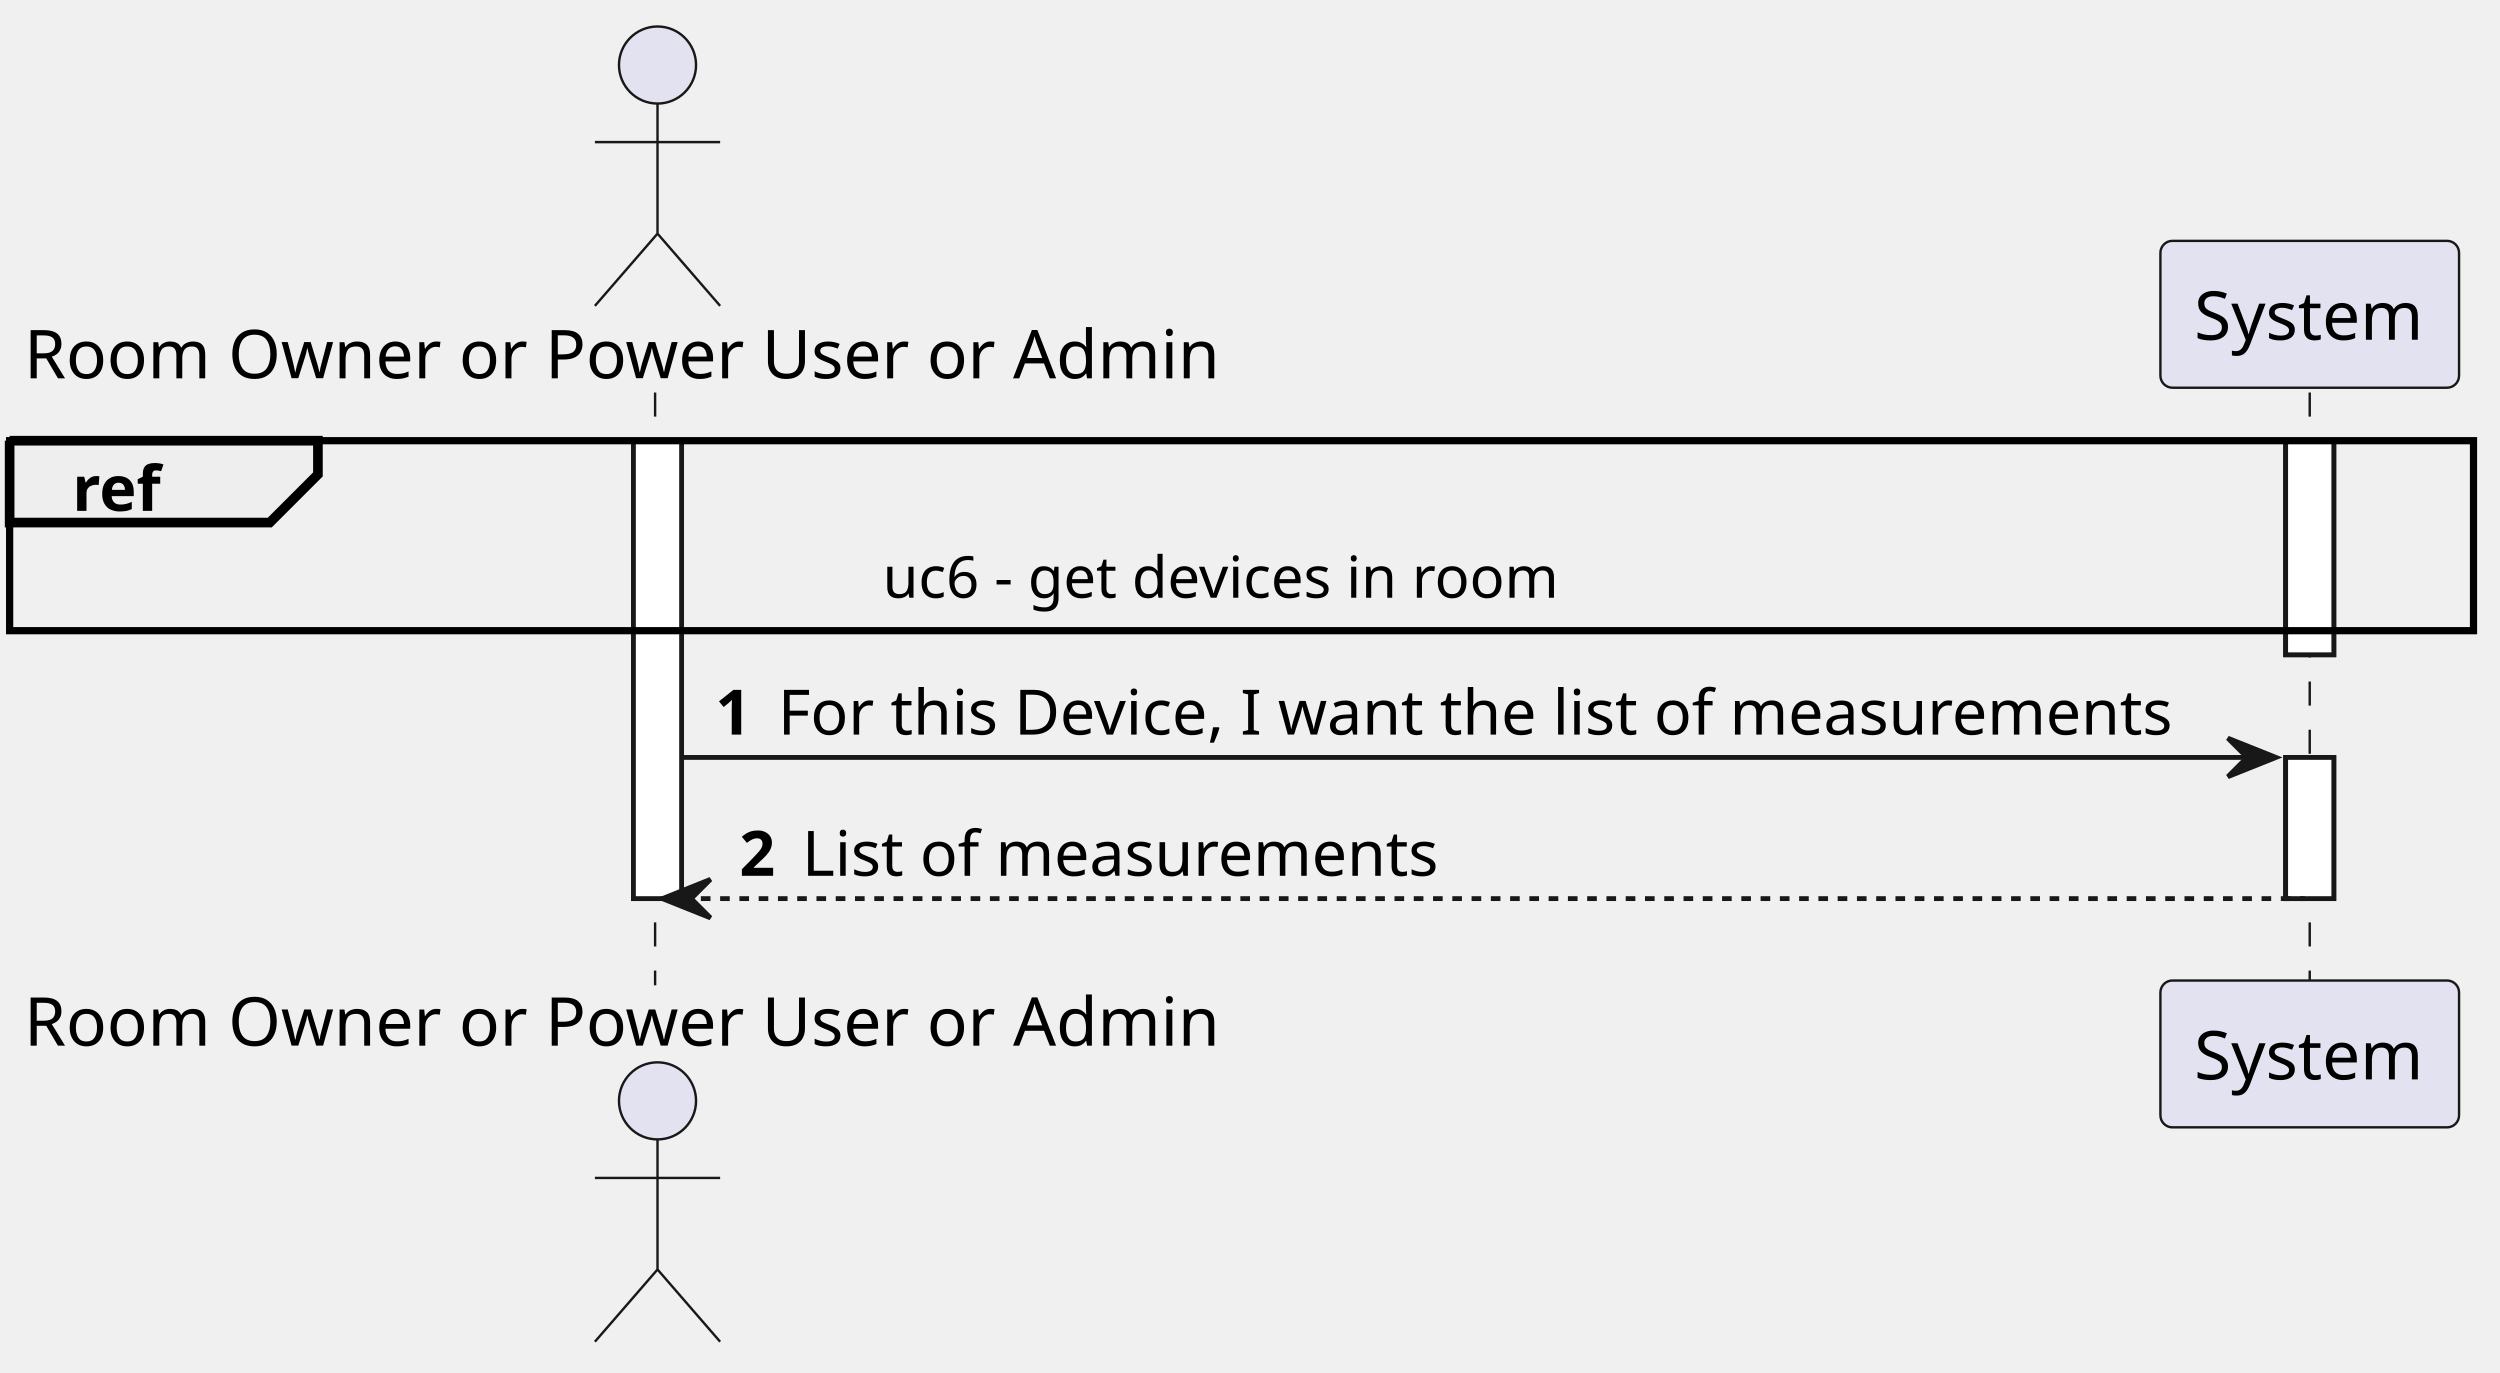
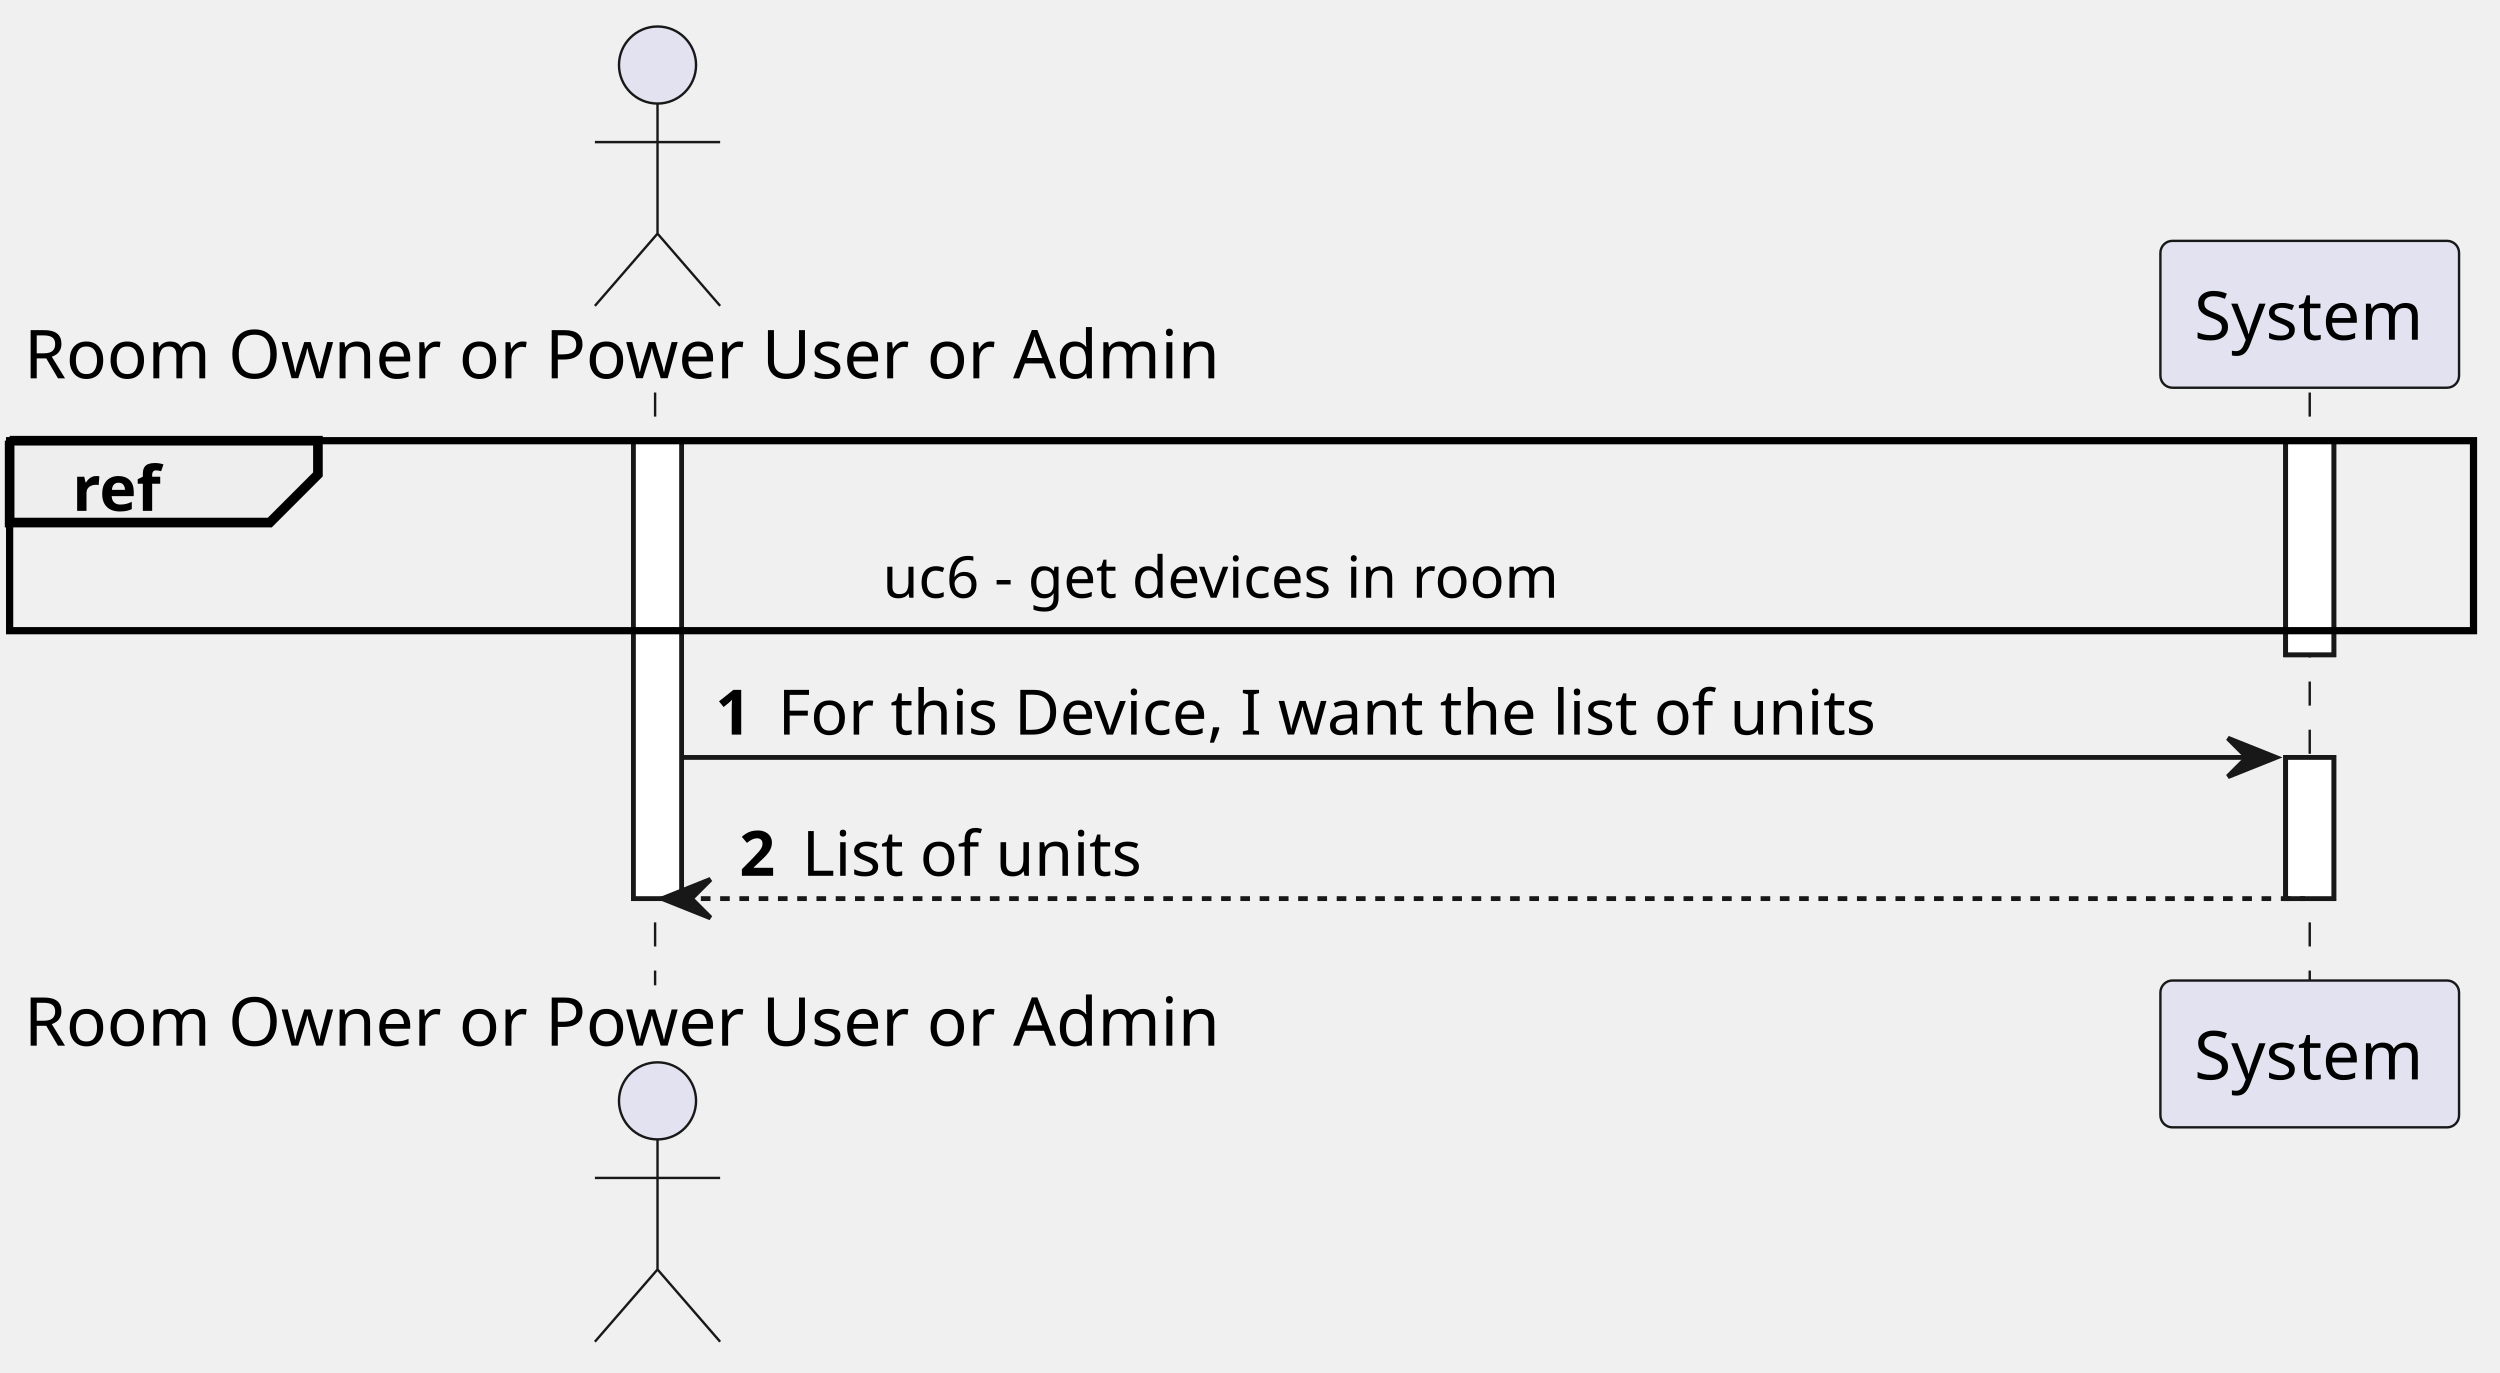
<svg xmlns="http://www.w3.org/2000/svg" contentStyleType="text/css" height="285px" preserveAspectRatio="none" style="width:519px;height:285px;background:#FFFFFF;" version="1.1" viewBox="0 0 519 285" width="519px" zoomAndPan="magnify">
  <defs />
  <g>
    <rect fill="#FFFFFF" height="95.064" style="stroke:#181818;stroke-width:1.0;" width="10" x="131.5" y="91.488" />
    <rect fill="#FFFFFF" height="44.443" style="stroke:#181818;stroke-width:1.0;" width="10" x="474.5" y="91.488" />
    <rect fill="#FFFFFF" height="29.311" style="stroke:#181818;stroke-width:1.0;" width="10" x="474.5" y="157.242" />
    <line style="stroke:#181818;stroke-width:0.5;stroke-dasharray:5.0,5.0;" x1="136" x2="136" y1="81.488" y2="204.553" />
    <line style="stroke:#181818;stroke-width:0.5;stroke-dasharray:5.0,5.0;" x1="479.5" x2="479.5" y1="81.488" y2="204.553" />
-     <text fill="#000000" font-family="sans-serif" font-size="14" lengthAdjust="spacing" textLength="257" x="5" y="78.535">Room Owner or Power User or Admin</text>
+     <text fill="#000000" font-family="sans-serif" font-size="14" lengthAdjust="spacing" textLength="257" x="5" y="78.535">Room Owner or Power User or Admin
+         </text>
    <ellipse cx="136.5" cy="13.5" fill="#E2E2F0" rx="8" ry="8" style="stroke:#181818;stroke-width:0.5;" />
    <path d="M136.5,21.5 L136.5,48.5 M123.5,29.5 L149.5,29.5 M136.5,48.5 L123.5,63.5 M136.5,48.5 L149.5,63.5 " fill="none" style="stroke:#181818;stroke-width:0.5;" />
-     <text fill="#000000" font-family="sans-serif" font-size="14" lengthAdjust="spacing" textLength="257" x="5" y="217.088">Room Owner or Power User or Admin</text>
+     <text fill="#000000" font-family="sans-serif" font-size="14" lengthAdjust="spacing" textLength="257" x="5" y="217.088">Room Owner or Power User or Admin
+         </text>
    <ellipse cx="136.5" cy="228.541" fill="#E2E2F0" rx="8" ry="8" style="stroke:#181818;stroke-width:0.5;" />
    <path d="M136.5,236.541 L136.5,263.541 M123.5,244.541 L149.5,244.541 M136.5,263.541 L123.5,278.541 M136.5,263.541 L149.5,278.541 " fill="none" style="stroke:#181818;stroke-width:0.5;" />
    <rect fill="#E2E2F0" height="30.488" rx="2.5" ry="2.5" style="stroke:#181818;stroke-width:0.5;" width="62" x="448.5" y="50" />
-     <text fill="#000000" font-family="sans-serif" font-size="14" lengthAdjust="spacing" textLength="48" x="455.5" y="70.535">System</text>
+     <text fill="#000000" font-family="sans-serif" font-size="14" lengthAdjust="spacing" textLength="48" x="455.5" y="70.535">System
+         </text>
    <rect fill="#E2E2F0" height="30.488" rx="2.5" ry="2.5" style="stroke:#181818;stroke-width:0.5;" width="62" x="448.5" y="203.553" />
-     <text fill="#000000" font-family="sans-serif" font-size="14" lengthAdjust="spacing" textLength="48" x="455.5" y="224.088">System</text>
+     <text fill="#000000" font-family="sans-serif" font-size="14" lengthAdjust="spacing" textLength="48" x="455.5" y="224.088">System
+         </text>
    <rect fill="#FFFFFF" height="95.064" style="stroke:#181818;stroke-width:1.0;" width="10" x="131.5" y="91.488" />
    <rect fill="#FFFFFF" height="44.443" style="stroke:#181818;stroke-width:1.0;" width="10" x="474.5" y="91.488" />
    <rect fill="#FFFFFF" height="29.311" style="stroke:#181818;stroke-width:1.0;" width="10" x="474.5" y="157.242" />
    <rect fill="none" height="39.443" style="stroke:#000000;stroke-width:1.5;" width="511.5" x="2" y="91.488" />
    <path d="M2,91.488 L66,91.488 L66,98.488 L56,108.488 L2,108.488 L2,91.488 " fill="#EEEEEE" style="stroke:#000000;stroke-width:2.0;" />
-     <text fill="#000000" font-family="sans-serif" font-size="13" font-weight="bold" lengthAdjust="spacing" textLength="19" x="15" y="106.057">ref</text>
-     <text fill="#000000" font-family="sans-serif" font-size="12" lengthAdjust="spacing" textLength="149" x="183.25" y="124.09">uc6 - get devices in room</text>
+     <text fill="#000000" font-family="sans-serif" font-size="13" font-weight="bold" lengthAdjust="spacing" textLength="19" x="15" y="106.057">ref
+         </text>
+     <text fill="#000000" font-family="sans-serif" font-size="12" lengthAdjust="spacing" textLength="149" x="183.25" y="124.09">uc6 - get devices in room
+         </text>
    <polygon fill="#181818" points="462.5,153.242,472.5,157.242,462.5,161.242,466.5,157.242" style="stroke:#181818;stroke-width:1.0;" />
    <line style="stroke:#181818;stroke-width:1.0;" x1="141.5" x2="468.5" y1="157.242" y2="157.242" />
-     <text fill="#000000" font-family="sans-serif" font-size="13" font-weight="bold" lengthAdjust="spacing" textLength="9" x="148.5" y="152.5">1</text>
-     <text fill="#000000" font-family="sans-serif" font-size="13" lengthAdjust="spacing" textLength="301" x="161.5" y="152.5">For this Device, I want the list of measurements</text>
+     <text fill="#000000" font-family="sans-serif" font-size="13" font-weight="bold" lengthAdjust="spacing" textLength="9" x="148.5" y="152.5">1
+         </text>
+     <text fill="#000000" font-family="sans-serif" font-size="13" lengthAdjust="spacing" textLength="301" x="161.5" y="152.5">For this Device, I want the list of units
+         </text>
    <polygon fill="#181818" points="147.5,182.553,137.5,186.553,147.5,190.553,143.5,186.553" style="stroke:#181818;stroke-width:1.0;" />
    <line style="stroke:#181818;stroke-width:1.0;stroke-dasharray:2.0,2.0;" x1="141.5" x2="478.5" y1="186.553" y2="186.553" />
-     <text fill="#000000" font-family="sans-serif" font-size="13" font-weight="bold" lengthAdjust="spacing" textLength="9" x="153.5" y="181.81">2</text>
-     <text fill="#000000" font-family="sans-serif" font-size="13" lengthAdjust="spacing" textLength="136" x="166.5" y="181.81">List of measurements</text>
+     <text fill="#000000" font-family="sans-serif" font-size="13" font-weight="bold" lengthAdjust="spacing" textLength="9" x="153.5" y="181.81">2
+         </text>
+     <text fill="#000000" font-family="sans-serif" font-size="13" lengthAdjust="spacing" textLength="136" x="166.5" y="181.81">List of units
+         </text>
  </g>
</svg>
